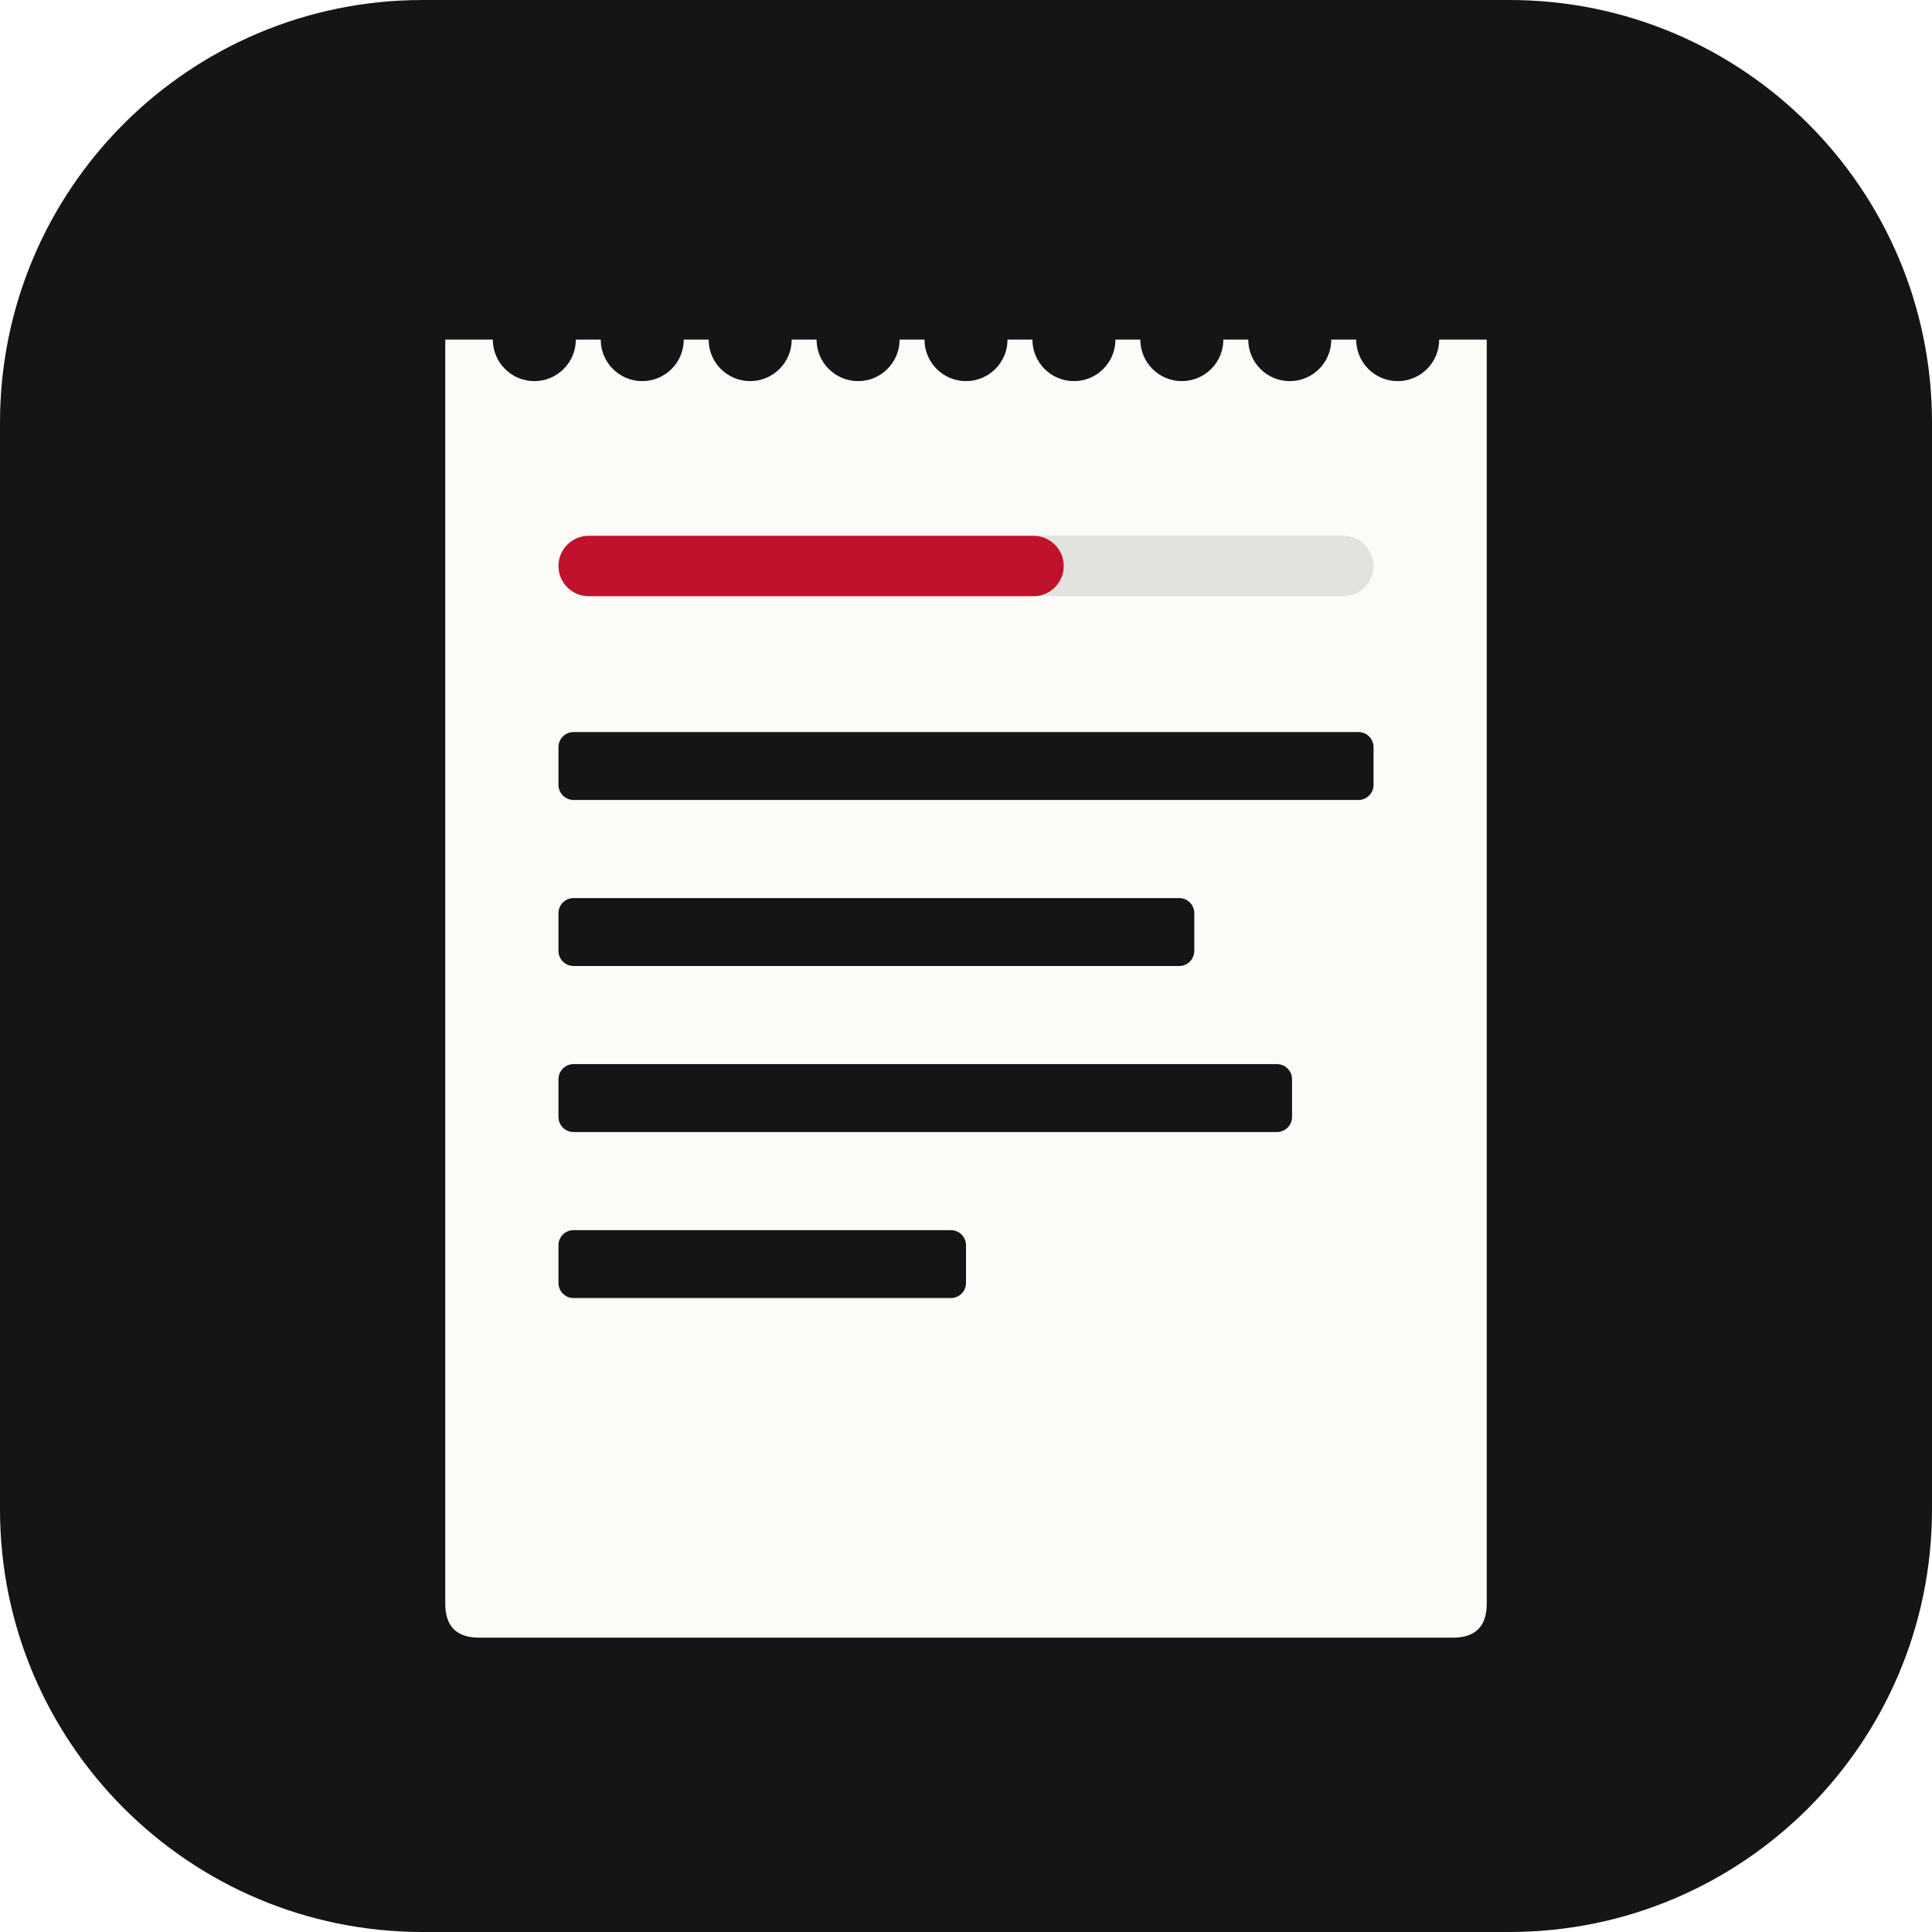
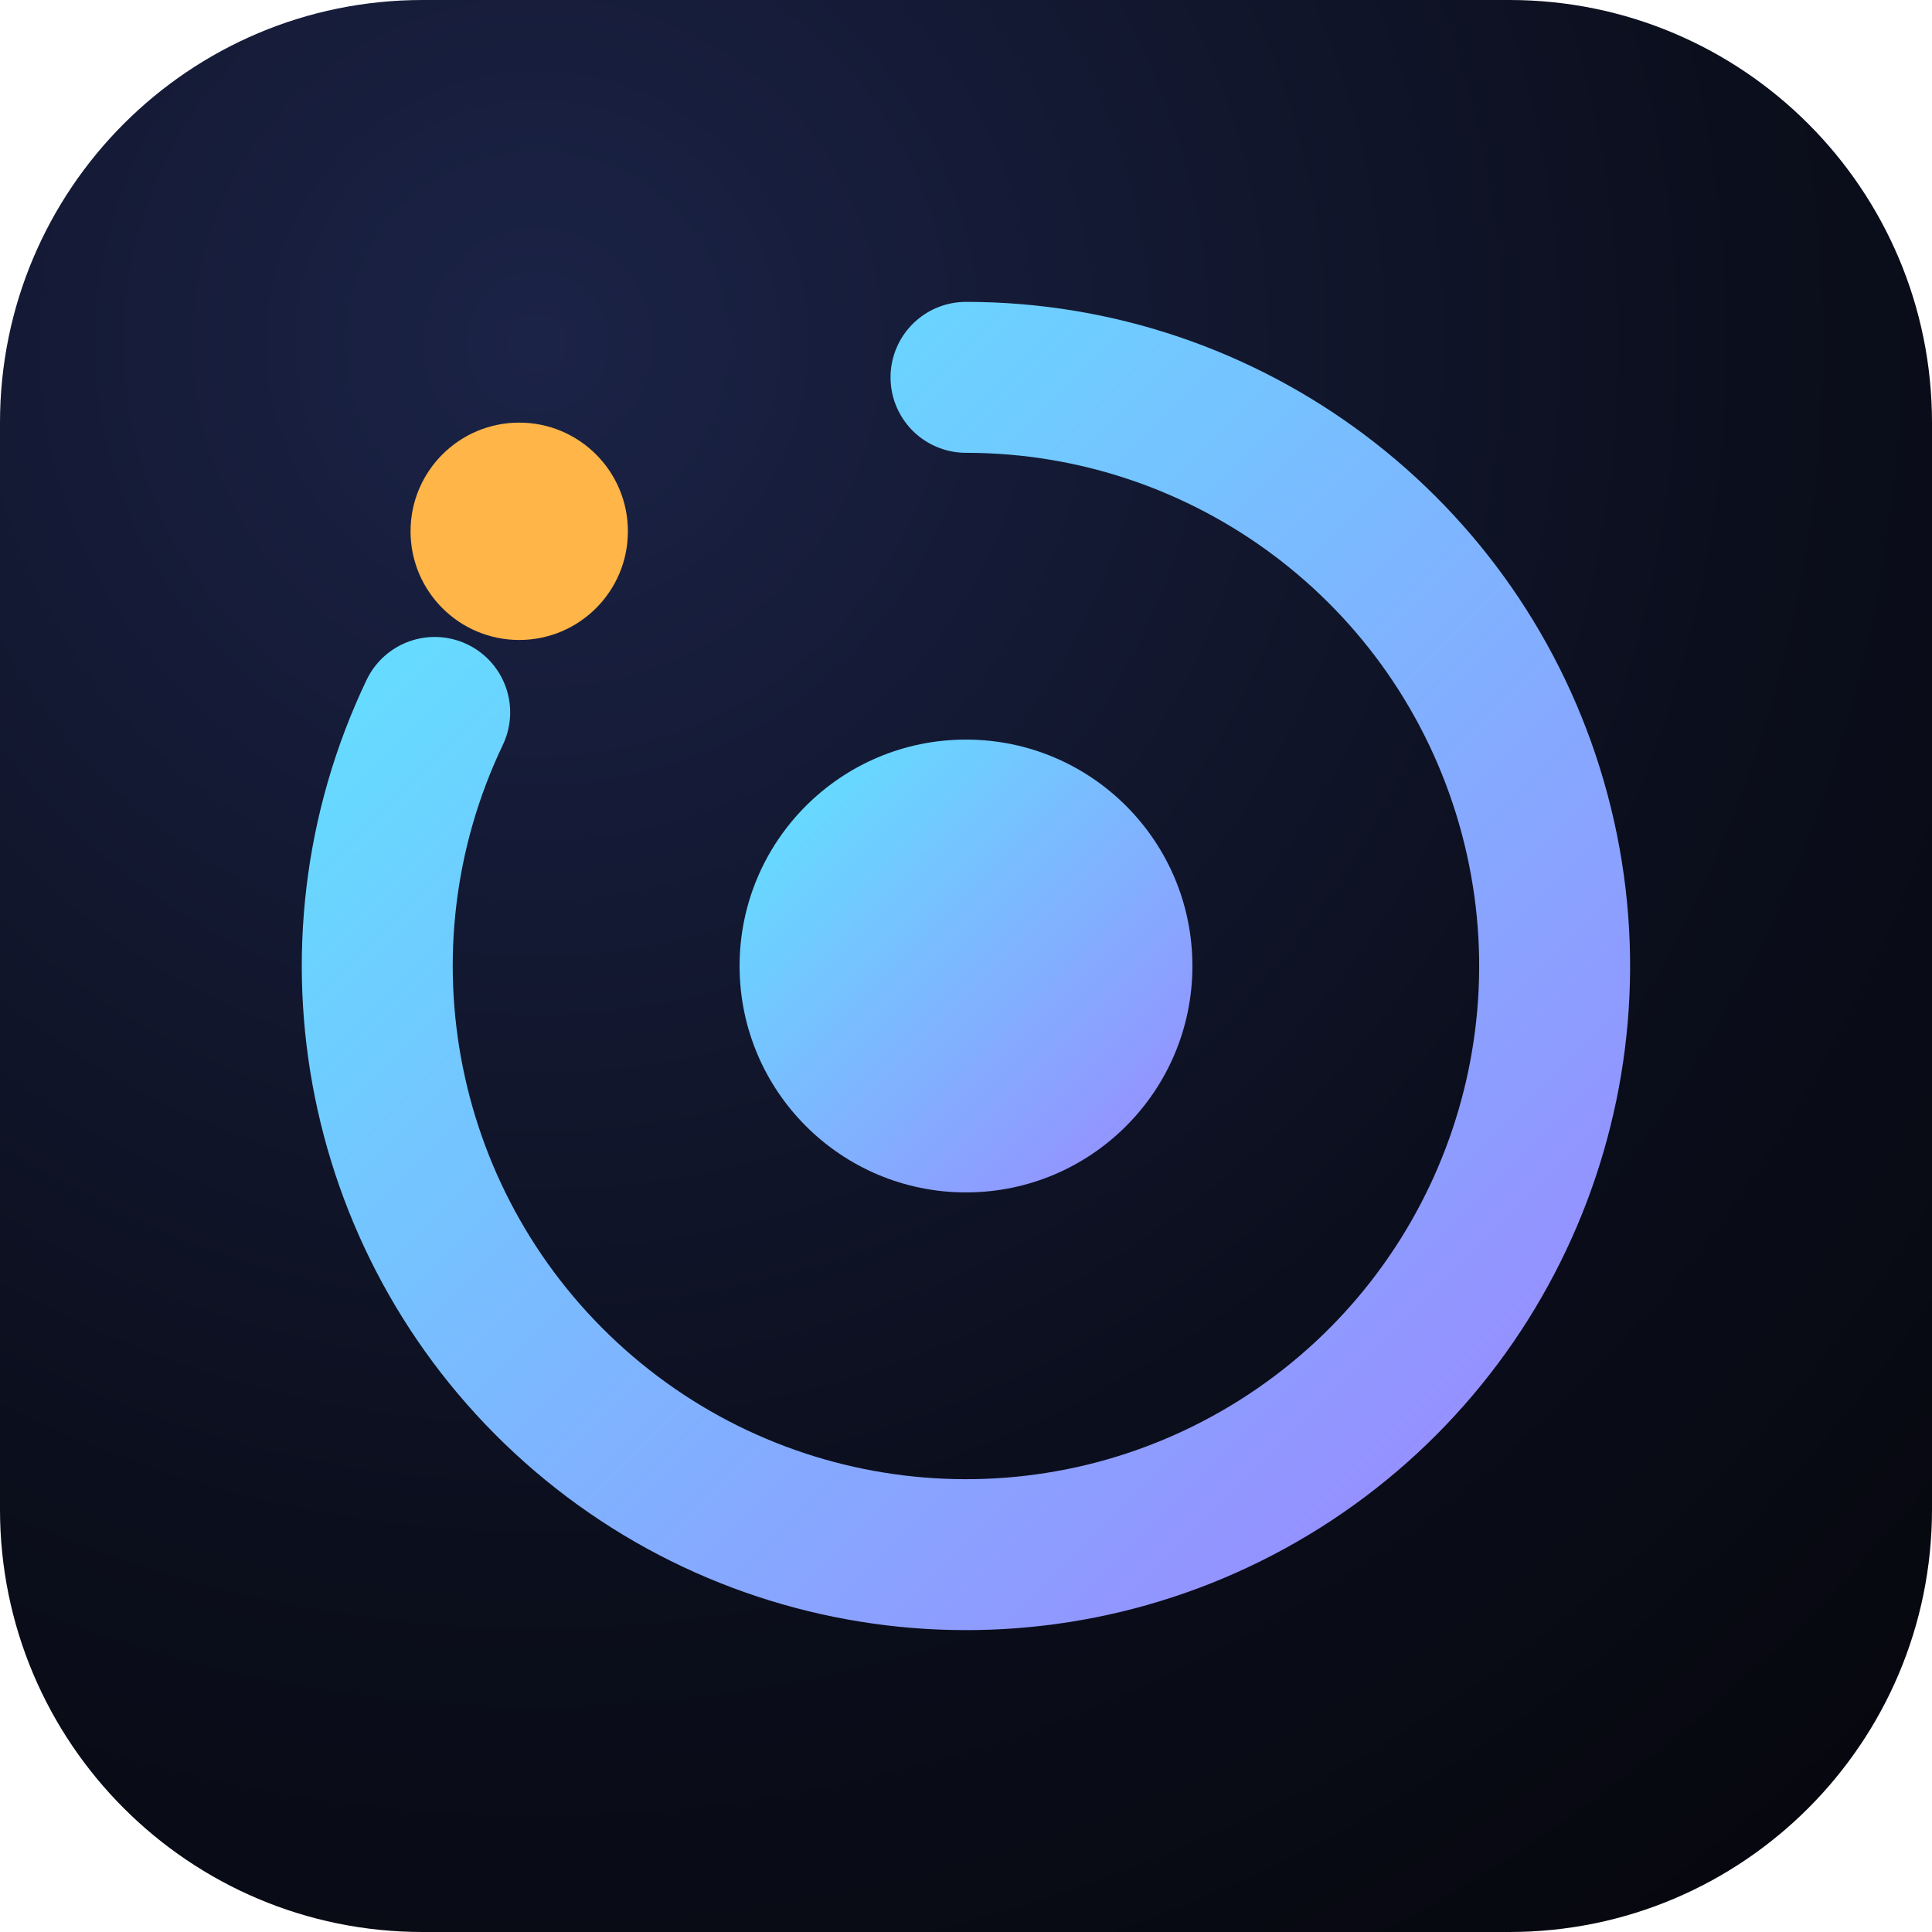
- <svg xmlns="http://www.w3.org/2000/svg" width="512" height="512" viewBox="0 0 512 512">
-   <rect width="512" height="512" rx="112" fill="#141517" />
-   <path d="M118.0,90.0 L130.6,90.0 A11,11 0 0 0 152.6,90.0 L159.2,90.0 A11,11 0 0 0 181.2,90.0 L187.8,90.0 A11,11 0 0 0 209.8,90.0 L216.4,90.0 A11,11 0 0 0 238.4,90.0 L245.0,90.0 A11,11 0 0 0 267.0,90.0 L273.6,90.0 A11,11 0 0 0 295.6,90.0 L302.2,90.0 A11,11 0 0 0 324.2,90.0 L330.8,90.0 A11,11 0 0 0 352.8,90.0 L359.4,90.0 A11,11 0 0 0 381.4,90.0 L394.0,90.0 L394.0,425.0 Q394.0,434.0 385.0,434.0 L127.0,434.0 Q118.0,434.0 118.0,425.0 Z" fill="#fbfbf8" />
-   <rect x="148.0" y="142.0" width="216" height="16" rx="8" fill="#e2e3de" />
-   <rect x="148.0" y="142.0" width="133.9" height="16" rx="8" fill="#c0112d" />
-   <rect x="148.0" y="194.0" width="216.0" height="18" rx="4" fill="#141517" />
-   <rect x="148.0" y="238.0" width="168.5" height="18" rx="4" fill="#141517" />
-   <rect x="148.0" y="282.0" width="194.4" height="18" rx="4" fill="#141517" />
-   <rect x="148.0" y="326.0" width="108.0" height="18" rx="4" fill="#141517" />
+ <svg xmlns="http://www.w3.org/2000/svg" width="512" height="512" viewBox="0 0 64 64">
+   <defs>
+     <linearGradient id="g" x1="0" y1="0" x2="1" y2="1">
+       <stop offset="0" stop-color="#5ee7ff" />
+       <stop offset="1" stop-color="#9b87ff" />
+     </linearGradient>
+     <radialGradient id="bg" cx="0.28" cy="0.18" r="1.05">
+       <stop offset="0" stop-color="#1b2347" />
+       <stop offset="0.6" stop-color="#0b0e1c" />
+       <stop offset="1" stop-color="#06070d" />
+     </radialGradient>
+   </defs>
+   <rect width="64" height="64" rx="14" fill="url(#bg)" />
+   <g transform="translate(0.0 0.0) scale(1.0)">
+     <path d="M32 12.5a19.5 19.5 0 1 1-17.6 11.1" fill="none" stroke="url(#g)" stroke-width="5" stroke-linecap="round" />
+     <circle cx="17.2" cy="17.6" r="3.6" fill="#ffb547" />
+     <circle cx="32" cy="32" r="7.5" fill="url(#g)" />
+   </g>
</svg>
